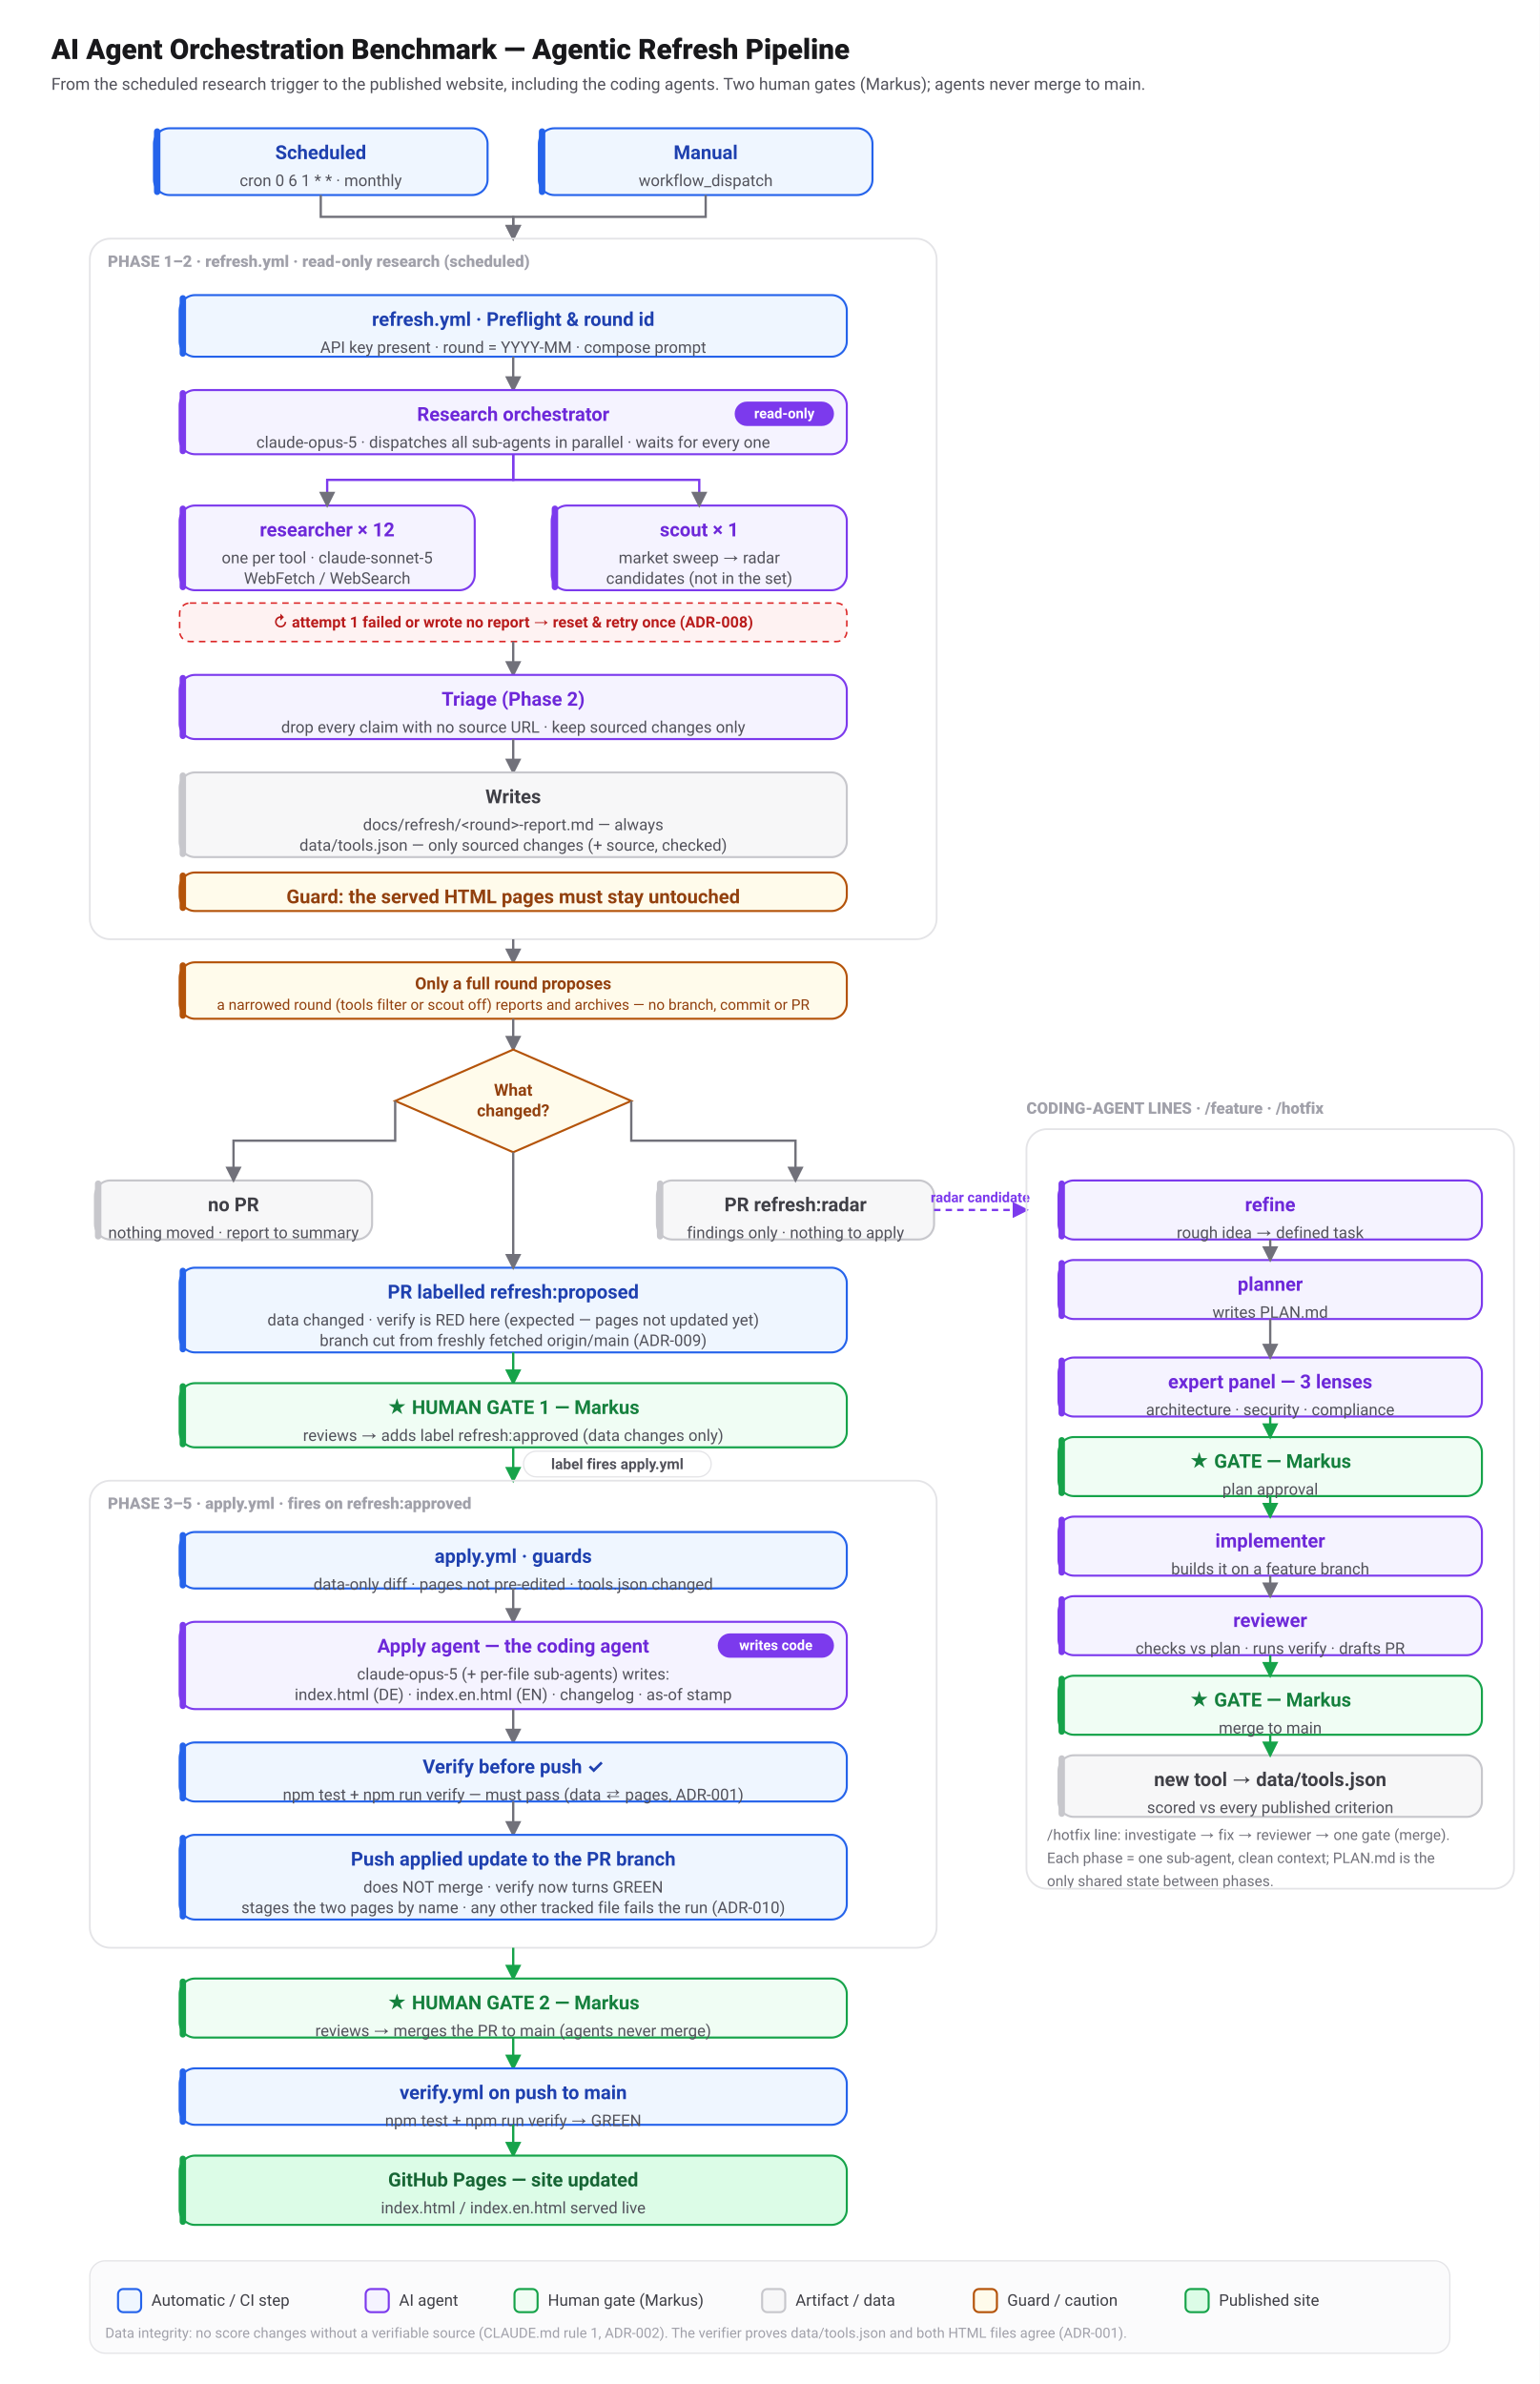
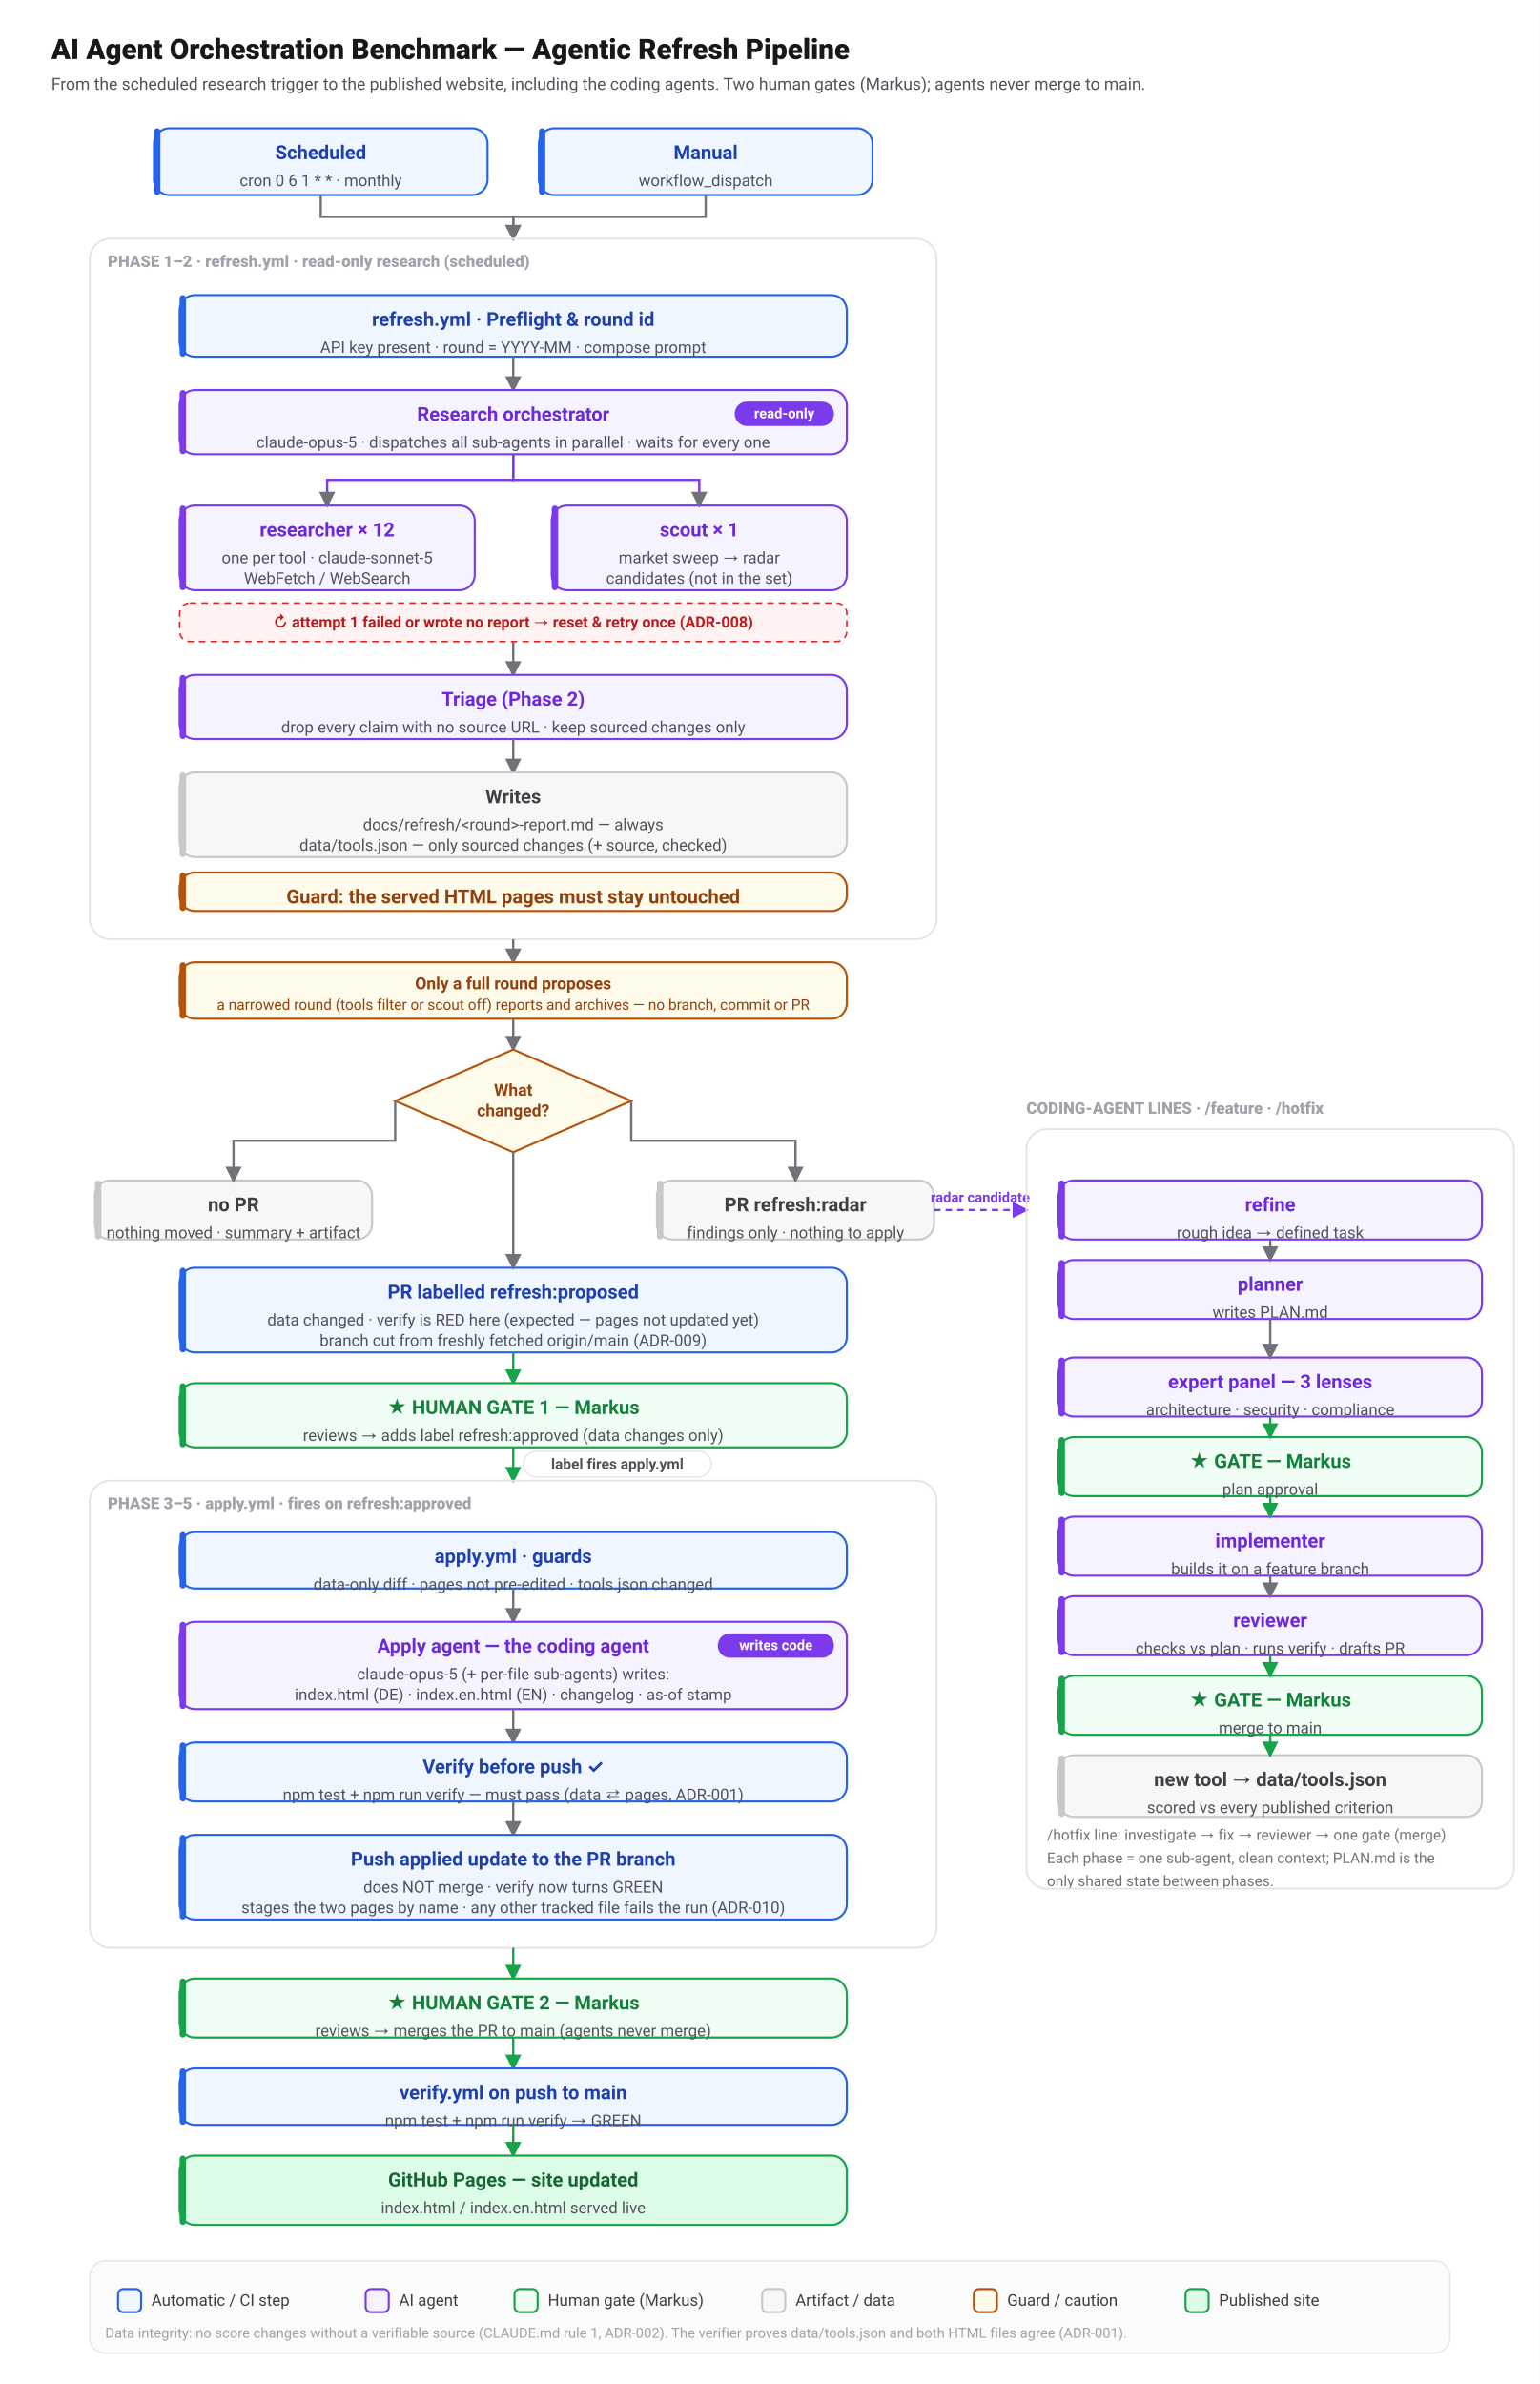
<svg xmlns="http://www.w3.org/2000/svg" viewBox="0 0 1200 1858" width="1200" height="1858" role="img" aria-label="Agentic refresh pipeline diagram">
  <rect width="1200" height="1858" fill="#ffffff" />
  <defs>
    <marker id="arw" viewBox="0 0 10 10" refX="8.5" refY="5" markerWidth="7" markerHeight="7" orient="auto-start-reverse">
      <path d="M0 0 L10 5 L0 10 z" fill="#71717a" />
    </marker>
    <marker id="arwg" viewBox="0 0 10 10" refX="8.5" refY="5" markerWidth="7" markerHeight="7" orient="auto-start-reverse">
      <path d="M0 0 L10 5 L0 10 z" fill="#16a34a" />
    </marker>
    <marker id="arwp" viewBox="0 0 10 10" refX="8.5" refY="5" markerWidth="7" markerHeight="7" orient="auto-start-reverse">
      <path d="M0 0 L10 5 L0 10 z" fill="#7c3aed" />
    </marker>
  </defs>
  <text x="40" y="46" font-family="-apple-system, BlinkMacSystemFont, 'Segoe UI', Roboto, Helvetica, Arial, sans-serif" font-size="22" font-weight="800" fill="#18181b" text-anchor="start">AI Agent Orchestration Benchmark — Agentic Refresh Pipeline</text>
  <text x="40" y="70" font-family="-apple-system, BlinkMacSystemFont, 'Segoe UI', Roboto, Helvetica, Arial, sans-serif" font-size="13" font-weight="400" fill="#52525b" text-anchor="start">From the scheduled research trigger to the published website, including the coding agents. Two human gates (Markus); agents never merge to main.</text>
  <rect x="120" y="100" width="260" height="52" rx="12" fill="#eff6ff" stroke="#2563eb" stroke-width="1.6" />
  <rect x="120" y="100" width="5" height="52" rx="2.5" fill="#2563eb" />
  <text x="250" y="124" font-family="-apple-system, BlinkMacSystemFont, 'Segoe UI', Roboto, Helvetica, Arial, sans-serif" font-size="15" font-weight="700" fill="#1e40af" text-anchor="middle">Scheduled</text>
  <text x="250" y="145" font-family="-apple-system, BlinkMacSystemFont, 'Segoe UI', Roboto, Helvetica, Arial, sans-serif" font-size="12.5" font-weight="400" fill="#52525b" text-anchor="middle">cron 0 6 1 * *  ·  monthly</text>
  <rect x="420" y="100" width="260" height="52" rx="12" fill="#eff6ff" stroke="#2563eb" stroke-width="1.6" />
  <rect x="420" y="100" width="5" height="52" rx="2.5" fill="#2563eb" />
  <text x="550" y="124" font-family="-apple-system, BlinkMacSystemFont, 'Segoe UI', Roboto, Helvetica, Arial, sans-serif" font-size="15" font-weight="700" fill="#1e40af" text-anchor="middle">Manual</text>
  <text x="550" y="145" font-family="-apple-system, BlinkMacSystemFont, 'Segoe UI', Roboto, Helvetica, Arial, sans-serif" font-size="12.5" font-weight="400" fill="#52525b" text-anchor="middle">workflow_dispatch</text>
  <path d="M250 152 L250 169 L400 169 L400 186" stroke="#71717a" stroke-width="1.8" fill="none" marker-end="url(#arw)" />
  <path d="M550 152 L550 169 L400 169 L400 186" stroke="#71717a" stroke-width="1.8" fill="none" marker-end="url(#arw)" />
  <rect x="140" y="230" width="520" height="48" rx="12" fill="#eff6ff" stroke="#2563eb" stroke-width="1.6" />
  <rect x="140" y="230" width="5" height="48" rx="2.5" fill="#2563eb" />
  <text x="400" y="254" font-family="-apple-system, BlinkMacSystemFont, 'Segoe UI', Roboto, Helvetica, Arial, sans-serif" font-size="15" font-weight="700" fill="#1e40af" text-anchor="middle">refresh.yml · Preflight &amp; round id</text>
  <text x="400" y="275" font-family="-apple-system, BlinkMacSystemFont, 'Segoe UI', Roboto, Helvetica, Arial, sans-serif" font-size="12.5" font-weight="400" fill="#52525b" text-anchor="middle">API key present  ·  round = YYYY-MM  ·  compose prompt</text>
  <path d="M400 278 L400 304" stroke="#71717a" stroke-width="1.8" fill="none" marker-end="url(#arw)" />
  <rect x="140" y="304" width="520" height="50" rx="12" fill="#f5f3ff" stroke="#7c3aed" stroke-width="1.6" />
  <rect x="140" y="304" width="5" height="50" rx="2.5" fill="#7c3aed" />
  <text x="400" y="328" font-family="-apple-system, BlinkMacSystemFont, 'Segoe UI', Roboto, Helvetica, Arial, sans-serif" font-size="15" font-weight="700" fill="#6d28d9" text-anchor="middle">Research orchestrator</text>
  <text x="400" y="349" font-family="-apple-system, BlinkMacSystemFont, 'Segoe UI', Roboto, Helvetica, Arial, sans-serif" font-size="12.5" font-weight="400" fill="#52525b" text-anchor="middle">claude-opus-5 · dispatches all sub-agents in parallel · waits for every one</text>
  <rect x="572.6" y="313" width="77.4" height="19" rx="9.5" fill="#7c3aed" />
  <text x="611.3" y="326" font-family="-apple-system, BlinkMacSystemFont, 'Segoe UI', Roboto, Helvetica, Arial, sans-serif" font-size="11" font-weight="700" fill="#fff" text-anchor="middle">read-only</text>
  <rect x="140" y="394" width="230" height="66" rx="12" fill="#f5f3ff" stroke="#7c3aed" stroke-width="1.6" />
  <rect x="140" y="394" width="5" height="66" rx="2.5" fill="#7c3aed" />
  <text x="255" y="418" font-family="-apple-system, BlinkMacSystemFont, 'Segoe UI', Roboto, Helvetica, Arial, sans-serif" font-size="15" font-weight="700" fill="#6d28d9" text-anchor="middle">researcher × 12</text>
  <text x="255" y="439" font-family="-apple-system, BlinkMacSystemFont, 'Segoe UI', Roboto, Helvetica, Arial, sans-serif" font-size="12.5" font-weight="400" fill="#52525b" text-anchor="middle">one per tool · claude-sonnet-5</text>
  <text x="255" y="455" font-family="-apple-system, BlinkMacSystemFont, 'Segoe UI', Roboto, Helvetica, Arial, sans-serif" font-size="12.5" font-weight="400" fill="#52525b" text-anchor="middle">WebFetch / WebSearch</text>
  <rect x="430" y="394" width="230" height="66" rx="12" fill="#f5f3ff" stroke="#7c3aed" stroke-width="1.6" />
  <rect x="430" y="394" width="5" height="66" rx="2.5" fill="#7c3aed" />
  <text x="545" y="418" font-family="-apple-system, BlinkMacSystemFont, 'Segoe UI', Roboto, Helvetica, Arial, sans-serif" font-size="15" font-weight="700" fill="#6d28d9" text-anchor="middle">scout × 1</text>
  <text x="545" y="439" font-family="-apple-system, BlinkMacSystemFont, 'Segoe UI', Roboto, Helvetica, Arial, sans-serif" font-size="12.5" font-weight="400" fill="#52525b" text-anchor="middle">market sweep → radar</text>
  <text x="545" y="455" font-family="-apple-system, BlinkMacSystemFont, 'Segoe UI', Roboto, Helvetica, Arial, sans-serif" font-size="12.5" font-weight="400" fill="#52525b" text-anchor="middle">candidates (not in the set)</text>
  <path d="M400 354 L400 374 L255 374 L255 394" stroke="#7c3aed" stroke-width="1.8" fill="none" marker-end="url(#arw)" />
  <path d="M400 354 L400 374 L545 374 L545 394" stroke="#7c3aed" stroke-width="1.8" fill="none" marker-end="url(#arw)" />
  <rect x="140" y="470" width="520" height="30" rx="8" fill="#fef2f2" stroke="#dc2626" stroke-width="1.2" stroke-dasharray="5 4" />
  <text x="400" y="489" font-family="-apple-system, BlinkMacSystemFont, 'Segoe UI', Roboto, Helvetica, Arial, sans-serif" font-size="12" font-weight="600" fill="#b91c1c" text-anchor="middle">↻  attempt 1 failed or wrote no report → reset &amp; retry once (ADR-008)</text>
  <path d="M400 500 L400 526" stroke="#71717a" stroke-width="1.8" fill="none" marker-end="url(#arw)" />
  <rect x="140" y="526" width="520" height="50" rx="12" fill="#f5f3ff" stroke="#7c3aed" stroke-width="1.6" />
  <rect x="140" y="526" width="5" height="50" rx="2.5" fill="#7c3aed" />
  <text x="400" y="550" font-family="-apple-system, BlinkMacSystemFont, 'Segoe UI', Roboto, Helvetica, Arial, sans-serif" font-size="15" font-weight="700" fill="#6d28d9" text-anchor="middle">Triage (Phase 2)</text>
  <text x="400" y="571" font-family="-apple-system, BlinkMacSystemFont, 'Segoe UI', Roboto, Helvetica, Arial, sans-serif" font-size="12.5" font-weight="400" fill="#52525b" text-anchor="middle">drop every claim with no source URL · keep sourced changes only</text>
  <path d="M400 576 L400 602" stroke="#71717a" stroke-width="1.8" fill="none" marker-end="url(#arw)" />
  <rect x="140" y="602" width="520" height="66" rx="12" fill="#f7f7f8" stroke="#c7c7cc" stroke-width="1.6" />
  <rect x="140" y="602" width="5" height="66" rx="2.5" fill="#c7c7cc" />
  <text x="400" y="626" font-family="-apple-system, BlinkMacSystemFont, 'Segoe UI', Roboto, Helvetica, Arial, sans-serif" font-size="15" font-weight="700" fill="#3f3f46" text-anchor="middle">Writes</text>
  <text x="400" y="647" font-family="-apple-system, BlinkMacSystemFont, 'Segoe UI', Roboto, Helvetica, Arial, sans-serif" font-size="12.5" font-weight="400" fill="#52525b" text-anchor="middle">docs/refresh/&lt;round&gt;-report.md   — always</text>
  <text x="400" y="663" font-family="-apple-system, BlinkMacSystemFont, 'Segoe UI', Roboto, Helvetica, Arial, sans-serif" font-size="12.5" font-weight="400" fill="#52525b" text-anchor="middle">data/tools.json   — only sourced changes (+ source, checked)</text>
  <rect x="140" y="680" width="520" height="30" rx="12" fill="#fffbeb" stroke="#b45309" stroke-width="1.6" />
  <rect x="140" y="680" width="5" height="30" rx="2.5" fill="#b45309" />
  <text x="400" y="704" font-family="-apple-system, BlinkMacSystemFont, 'Segoe UI', Roboto, Helvetica, Arial, sans-serif" font-size="15" font-weight="700" fill="#92400e" text-anchor="middle">Guard: the served HTML pages must stay untouched</text>
  <text x="84" y="208" font-family="-apple-system, BlinkMacSystemFont, 'Segoe UI', Roboto, Helvetica, Arial, sans-serif" font-size="12.5" font-weight="800" fill="#a1a1aa" text-anchor="start">PHASE 1–2 · refresh.yml · read-only research (scheduled)</text>
  <rect x="70" y="186" width="660" height="546" rx="16" fill="none" stroke="#e4e4e7" stroke-width="1.4" />
  <path d="M400 732 L400 750" stroke="#71717a" stroke-width="1.8" fill="none" marker-end="url(#arw)" />
  <rect x="140" y="750" width="520" height="44" rx="12" fill="#fffbeb" stroke="#b45309" stroke-width="1.6" />
  <rect x="140" y="750" width="5" height="44" rx="2.5" fill="#b45309" />
  <text x="400" y="771" font-family="-apple-system, BlinkMacSystemFont, 'Segoe UI', Roboto, Helvetica, Arial, sans-serif" font-size="13" font-weight="700" fill="#92400e" text-anchor="middle">Only a full round proposes</text>
  <text x="400" y="787" font-family="-apple-system, BlinkMacSystemFont, 'Segoe UI', Roboto, Helvetica, Arial, sans-serif" font-size="11.5" font-weight="400" fill="#92400e" text-anchor="middle">a narrowed round (tools filter or scout off) reports and archives — no branch, commit or PR</text>
  <path d="M400 794 L400 818" stroke="#71717a" stroke-width="1.8" fill="none" marker-end="url(#arw)" />
  <polygon points="400,818 492,858 400,898 308,858" fill="#fffbeb" stroke="#b45309" stroke-width="1.6" />
  <text x="400" y="854" font-family="-apple-system, BlinkMacSystemFont, 'Segoe UI', Roboto, Helvetica, Arial, sans-serif" font-size="13" font-weight="700" fill="#92400e" text-anchor="middle">What</text>
  <text x="400" y="870" font-family="-apple-system, BlinkMacSystemFont, 'Segoe UI', Roboto, Helvetica, Arial, sans-serif" font-size="13" font-weight="700" fill="#92400e" text-anchor="middle">changed?</text>
  <rect x="74" y="920" width="216" height="46" rx="12" fill="#f7f7f8" stroke="#c7c7cc" stroke-width="1.6" />
  <rect x="74" y="920" width="5" height="46" rx="2.5" fill="#c7c7cc" />
  <text x="182" y="944" font-family="-apple-system, BlinkMacSystemFont, 'Segoe UI', Roboto, Helvetica, Arial, sans-serif" font-size="15" font-weight="700" fill="#3f3f46" text-anchor="middle">no PR</text>
-   <text x="182" y="965" font-family="-apple-system, BlinkMacSystemFont, 'Segoe UI', Roboto, Helvetica, Arial, sans-serif" font-size="12.5" font-weight="400" fill="#52525b" text-anchor="middle">nothing moved · report to summary</text>
+   <text x="182" y="965" font-family="-apple-system, BlinkMacSystemFont, 'Segoe UI', Roboto, Helvetica, Arial, sans-serif" font-size="12.5" font-weight="400" fill="#52525b" text-anchor="middle">nothing moved · summary + artifact</text>
  <rect x="512" y="920" width="216" height="46" rx="12" fill="#f7f7f8" stroke="#c7c7cc" stroke-width="1.6" />
  <rect x="512" y="920" width="5" height="46" rx="2.5" fill="#c7c7cc" />
  <text x="620" y="944" font-family="-apple-system, BlinkMacSystemFont, 'Segoe UI', Roboto, Helvetica, Arial, sans-serif" font-size="15" font-weight="700" fill="#3f3f46" text-anchor="middle">PR  refresh:radar</text>
  <text x="620" y="965" font-family="-apple-system, BlinkMacSystemFont, 'Segoe UI', Roboto, Helvetica, Arial, sans-serif" font-size="12.5" font-weight="400" fill="#52525b" text-anchor="middle">findings only · nothing to apply</text>
  <path d="M308 858 L308 889 L182 889 L182 920" stroke="#71717a" stroke-width="1.8" fill="none" marker-end="url(#arw)" />
  <path d="M492 858 L492 889 L620 889 L620 920" stroke="#71717a" stroke-width="1.8" fill="none" marker-end="url(#arw)" />
  <rect x="140" y="988" width="520" height="66" rx="12" fill="#eff6ff" stroke="#2563eb" stroke-width="1.6" />
  <rect x="140" y="988" width="5" height="66" rx="2.5" fill="#2563eb" />
  <text x="400" y="1012" font-family="-apple-system, BlinkMacSystemFont, 'Segoe UI', Roboto, Helvetica, Arial, sans-serif" font-size="15" font-weight="700" fill="#1e40af" text-anchor="middle">PR labelled  refresh:proposed</text>
  <text x="400" y="1033" font-family="-apple-system, BlinkMacSystemFont, 'Segoe UI', Roboto, Helvetica, Arial, sans-serif" font-size="12.5" font-weight="400" fill="#52525b" text-anchor="middle">data changed · verify is RED here (expected — pages not updated yet)</text>
  <text x="400" y="1049" font-family="-apple-system, BlinkMacSystemFont, 'Segoe UI', Roboto, Helvetica, Arial, sans-serif" font-size="12.5" font-weight="400" fill="#52525b" text-anchor="middle">branch cut from freshly fetched origin/main (ADR-009)</text>
  <path d="M400 898 L400 988" stroke="#71717a" stroke-width="1.8" fill="none" marker-end="url(#arw)" />
  <path d="M400 1054 L400 1078" stroke="#16a34a" stroke-width="1.8" fill="none" marker-end="url(#arwg)" />
  <rect x="140" y="1078" width="520" height="50" rx="12" fill="#f0fdf4" stroke="#16a34a" stroke-width="1.6" />
  <rect x="140" y="1078" width="5" height="50" rx="2.5" fill="#16a34a" />
  <text x="400" y="1102" font-family="-apple-system, BlinkMacSystemFont, 'Segoe UI', Roboto, Helvetica, Arial, sans-serif" font-size="15" font-weight="700" fill="#15803d" text-anchor="middle">★  HUMAN GATE 1 — Markus</text>
  <text x="400" y="1123" font-family="-apple-system, BlinkMacSystemFont, 'Segoe UI', Roboto, Helvetica, Arial, sans-serif" font-size="12.5" font-weight="400" fill="#52525b" text-anchor="middle">reviews → adds label  refresh:approved  (data changes only)</text>
  <path d="M400 1128 L400 1154" stroke="#16a34a" stroke-width="1.8" fill="none" marker-end="url(#arwg)" />
  <rect x="408" y="1131" width="146.3" height="20" rx="10" fill="#fff" stroke="#e4e4e7" />
  <text x="481.15" y="1145" font-family="-apple-system, BlinkMacSystemFont, 'Segoe UI', Roboto, Helvetica, Arial, sans-serif" font-size="11.5" font-weight="600" fill="#52525b" text-anchor="middle">label fires apply.yml</text>
  <rect x="140" y="1194" width="520" height="44" rx="12" fill="#eff6ff" stroke="#2563eb" stroke-width="1.6" />
  <rect x="140" y="1194" width="5" height="44" rx="2.5" fill="#2563eb" />
  <text x="400" y="1218" font-family="-apple-system, BlinkMacSystemFont, 'Segoe UI', Roboto, Helvetica, Arial, sans-serif" font-size="15" font-weight="700" fill="#1e40af" text-anchor="middle">apply.yml · guards</text>
  <text x="400" y="1239" font-family="-apple-system, BlinkMacSystemFont, 'Segoe UI', Roboto, Helvetica, Arial, sans-serif" font-size="12.5" font-weight="400" fill="#52525b" text-anchor="middle">data-only diff · pages not pre-edited · tools.json changed</text>
  <path d="M400 1238 L400 1264" stroke="#71717a" stroke-width="1.8" fill="none" marker-end="url(#arw)" />
  <rect x="140" y="1264" width="520" height="68" rx="12" fill="#f5f3ff" stroke="#7c3aed" stroke-width="1.6" />
  <rect x="140" y="1264" width="5" height="68" rx="2.5" fill="#7c3aed" />
  <text x="400" y="1288" font-family="-apple-system, BlinkMacSystemFont, 'Segoe UI', Roboto, Helvetica, Arial, sans-serif" font-size="15" font-weight="700" fill="#6d28d9" text-anchor="middle">Apply agent  —  the coding agent</text>
  <text x="400" y="1309" font-family="-apple-system, BlinkMacSystemFont, 'Segoe UI', Roboto, Helvetica, Arial, sans-serif" font-size="12.5" font-weight="400" fill="#52525b" text-anchor="middle">claude-opus-5 (+ per-file sub-agents) writes:</text>
  <text x="400" y="1325" font-family="-apple-system, BlinkMacSystemFont, 'Segoe UI', Roboto, Helvetica, Arial, sans-serif" font-size="12.5" font-weight="400" fill="#52525b" text-anchor="middle">index.html (DE) · index.en.html (EN) · changelog · as-of stamp</text>
  <rect x="559.4" y="1273" width="90.6" height="19" rx="9.5" fill="#7c3aed" />
  <text x="604.7" y="1286" font-family="-apple-system, BlinkMacSystemFont, 'Segoe UI', Roboto, Helvetica, Arial, sans-serif" font-size="11" font-weight="700" fill="#fff" text-anchor="middle">writes code</text>
  <path d="M400 1332 L400 1358" stroke="#71717a" stroke-width="1.8" fill="none" marker-end="url(#arw)" />
  <rect x="140" y="1358" width="520" height="46" rx="12" fill="#eff6ff" stroke="#2563eb" stroke-width="1.6" />
  <rect x="140" y="1358" width="5" height="46" rx="2.5" fill="#2563eb" />
  <text x="400" y="1382" font-family="-apple-system, BlinkMacSystemFont, 'Segoe UI', Roboto, Helvetica, Arial, sans-serif" font-size="15" font-weight="700" fill="#1e40af" text-anchor="middle">Verify before push  ✓</text>
  <text x="400" y="1403" font-family="-apple-system, BlinkMacSystemFont, 'Segoe UI', Roboto, Helvetica, Arial, sans-serif" font-size="12.5" font-weight="400" fill="#52525b" text-anchor="middle">npm test  +  npm run verify  —  must pass (data ⇄ pages, ADR-001)</text>
  <path d="M400 1404 L400 1430" stroke="#71717a" stroke-width="1.8" fill="none" marker-end="url(#arw)" />
  <rect x="140" y="1430" width="520" height="66" rx="12" fill="#eff6ff" stroke="#2563eb" stroke-width="1.6" />
  <rect x="140" y="1430" width="5" height="66" rx="2.5" fill="#2563eb" />
  <text x="400" y="1454" font-family="-apple-system, BlinkMacSystemFont, 'Segoe UI', Roboto, Helvetica, Arial, sans-serif" font-size="15" font-weight="700" fill="#1e40af" text-anchor="middle">Push applied update to the PR branch</text>
  <text x="400" y="1475" font-family="-apple-system, BlinkMacSystemFont, 'Segoe UI', Roboto, Helvetica, Arial, sans-serif" font-size="12.5" font-weight="400" fill="#52525b" text-anchor="middle">does NOT merge · verify now turns GREEN</text>
  <text x="400" y="1491" font-family="-apple-system, BlinkMacSystemFont, 'Segoe UI', Roboto, Helvetica, Arial, sans-serif" font-size="12.5" font-weight="400" fill="#52525b" text-anchor="middle">stages the two pages by name · any other tracked file fails the run (ADR-010)</text>
  <text x="84" y="1176" font-family="-apple-system, BlinkMacSystemFont, 'Segoe UI', Roboto, Helvetica, Arial, sans-serif" font-size="12.5" font-weight="800" fill="#a1a1aa" text-anchor="start">PHASE 3–5 · apply.yml · fires on refresh:approved</text>
  <rect x="70" y="1154" width="660" height="364" rx="16" fill="none" stroke="#e4e4e7" stroke-width="1.4" />
  <path d="M400 1518 L400 1542" stroke="#16a34a" stroke-width="1.8" fill="none" marker-end="url(#arwg)" />
  <rect x="140" y="1542" width="520" height="46" rx="12" fill="#f0fdf4" stroke="#16a34a" stroke-width="1.6" />
  <rect x="140" y="1542" width="5" height="46" rx="2.5" fill="#16a34a" />
  <text x="400" y="1566" font-family="-apple-system, BlinkMacSystemFont, 'Segoe UI', Roboto, Helvetica, Arial, sans-serif" font-size="15" font-weight="700" fill="#15803d" text-anchor="middle">★  HUMAN GATE 2 — Markus</text>
  <text x="400" y="1587" font-family="-apple-system, BlinkMacSystemFont, 'Segoe UI', Roboto, Helvetica, Arial, sans-serif" font-size="12.5" font-weight="400" fill="#52525b" text-anchor="middle">reviews → merges the PR to  main  (agents never merge)</text>
  <path d="M400 1588 L400 1612" stroke="#16a34a" stroke-width="1.8" fill="none" marker-end="url(#arwg)" />
  <rect x="140" y="1612" width="520" height="44" rx="12" fill="#eff6ff" stroke="#2563eb" stroke-width="1.6" />
  <rect x="140" y="1612" width="5" height="44" rx="2.5" fill="#2563eb" />
  <text x="400" y="1636" font-family="-apple-system, BlinkMacSystemFont, 'Segoe UI', Roboto, Helvetica, Arial, sans-serif" font-size="15" font-weight="700" fill="#1e40af" text-anchor="middle">verify.yml on push to main</text>
  <text x="400" y="1657" font-family="-apple-system, BlinkMacSystemFont, 'Segoe UI', Roboto, Helvetica, Arial, sans-serif" font-size="12.5" font-weight="400" fill="#52525b" text-anchor="middle">npm test + npm run verify → GREEN</text>
  <path d="M400 1656 L400 1680" stroke="#16a34a" stroke-width="1.8" fill="none" marker-end="url(#arwg)" />
  <rect x="140" y="1680" width="520" height="54" rx="12" fill="#dcfce7" stroke="#16a34a" stroke-width="1.6" />
  <rect x="140" y="1680" width="5" height="54" rx="2.5" fill="#16a34a" />
  <text x="400" y="1704" font-family="-apple-system, BlinkMacSystemFont, 'Segoe UI', Roboto, Helvetica, Arial, sans-serif" font-size="15" font-weight="700" fill="#166534" text-anchor="middle">GitHub Pages — site updated</text>
  <text x="400" y="1725" font-family="-apple-system, BlinkMacSystemFont, 'Segoe UI', Roboto, Helvetica, Arial, sans-serif" font-size="12.5" font-weight="400" fill="#52525b" text-anchor="middle">index.html / index.en.html served live</text>
  <text x="800" y="868" font-family="-apple-system, BlinkMacSystemFont, 'Segoe UI', Roboto, Helvetica, Arial, sans-serif" font-size="12.5" font-weight="800" fill="#a1a1aa" text-anchor="start">CODING-AGENT LINES · /feature · /hotfix</text>
  <path d="M728 943 L800 943" stroke="#7c3aed" stroke-width="1.8" fill="none" stroke-dasharray="5 4" marker-end="url(#arwp)" />
  <text x="764" y="937" font-family="-apple-system, BlinkMacSystemFont, 'Segoe UI', Roboto, Helvetica, Arial, sans-serif" font-size="11" font-weight="700" fill="#7c3aed" text-anchor="middle">radar candidate</text>
  <rect x="825" y="920" width="330" height="46" rx="12" fill="#f5f3ff" stroke="#7c3aed" stroke-width="1.6" />
  <rect x="825" y="920" width="5" height="46" rx="2.5" fill="#7c3aed" />
  <text x="990" y="944" font-family="-apple-system, BlinkMacSystemFont, 'Segoe UI', Roboto, Helvetica, Arial, sans-serif" font-size="15" font-weight="700" fill="#6d28d9" text-anchor="middle">refine</text>
  <text x="990" y="965" font-family="-apple-system, BlinkMacSystemFont, 'Segoe UI', Roboto, Helvetica, Arial, sans-serif" font-size="12.5" font-weight="400" fill="#52525b" text-anchor="middle">rough idea → defined task</text>
  <rect x="825" y="982" width="330" height="46" rx="12" fill="#f5f3ff" stroke="#7c3aed" stroke-width="1.6" />
  <rect x="825" y="982" width="5" height="46" rx="2.5" fill="#7c3aed" />
  <text x="990" y="1006" font-family="-apple-system, BlinkMacSystemFont, 'Segoe UI', Roboto, Helvetica, Arial, sans-serif" font-size="15" font-weight="700" fill="#6d28d9" text-anchor="middle">planner</text>
  <text x="990" y="1027" font-family="-apple-system, BlinkMacSystemFont, 'Segoe UI', Roboto, Helvetica, Arial, sans-serif" font-size="12.5" font-weight="400" fill="#52525b" text-anchor="middle">writes PLAN.md</text>
  <path d="M990 966 L990 982" stroke="#71717a" stroke-width="1.8" fill="none" marker-end="url(#arw)" />
  <rect x="825" y="1058" width="330" height="46" rx="12" fill="#f5f3ff" stroke="#7c3aed" stroke-width="1.6" />
  <rect x="825" y="1058" width="5" height="46" rx="2.5" fill="#7c3aed" />
  <text x="990" y="1082" font-family="-apple-system, BlinkMacSystemFont, 'Segoe UI', Roboto, Helvetica, Arial, sans-serif" font-size="15" font-weight="700" fill="#6d28d9" text-anchor="middle">expert panel — 3 lenses</text>
  <text x="990" y="1103" font-family="-apple-system, BlinkMacSystemFont, 'Segoe UI', Roboto, Helvetica, Arial, sans-serif" font-size="12.5" font-weight="400" fill="#52525b" text-anchor="middle">architecture · security · compliance</text>
  <path d="M990 1028 L990 1058" stroke="#71717a" stroke-width="1.8" fill="none" marker-end="url(#arw)" />
  <rect x="825" y="1120" width="330" height="46" rx="12" fill="#f0fdf4" stroke="#16a34a" stroke-width="1.6" />
  <rect x="825" y="1120" width="5" height="46" rx="2.5" fill="#16a34a" />
  <text x="990" y="1144" font-family="-apple-system, BlinkMacSystemFont, 'Segoe UI', Roboto, Helvetica, Arial, sans-serif" font-size="15" font-weight="700" fill="#15803d" text-anchor="middle">★ GATE — Markus</text>
  <text x="990" y="1165" font-family="-apple-system, BlinkMacSystemFont, 'Segoe UI', Roboto, Helvetica, Arial, sans-serif" font-size="12.5" font-weight="400" fill="#52525b" text-anchor="middle">plan approval</text>
  <path d="M990 1104 L990 1120" stroke="#16a34a" stroke-width="1.8" fill="none" marker-end="url(#arwg)" />
  <rect x="825" y="1182" width="330" height="46" rx="12" fill="#f5f3ff" stroke="#7c3aed" stroke-width="1.6" />
  <rect x="825" y="1182" width="5" height="46" rx="2.5" fill="#7c3aed" />
  <text x="990" y="1206" font-family="-apple-system, BlinkMacSystemFont, 'Segoe UI', Roboto, Helvetica, Arial, sans-serif" font-size="15" font-weight="700" fill="#6d28d9" text-anchor="middle">implementer</text>
  <text x="990" y="1227" font-family="-apple-system, BlinkMacSystemFont, 'Segoe UI', Roboto, Helvetica, Arial, sans-serif" font-size="12.5" font-weight="400" fill="#52525b" text-anchor="middle">builds it on a feature branch</text>
  <path d="M990 1166 L990 1182" stroke="#16a34a" stroke-width="1.8" fill="none" marker-end="url(#arwg)" />
  <rect x="825" y="1244" width="330" height="46" rx="12" fill="#f5f3ff" stroke="#7c3aed" stroke-width="1.6" />
  <rect x="825" y="1244" width="5" height="46" rx="2.5" fill="#7c3aed" />
  <text x="990" y="1268" font-family="-apple-system, BlinkMacSystemFont, 'Segoe UI', Roboto, Helvetica, Arial, sans-serif" font-size="15" font-weight="700" fill="#6d28d9" text-anchor="middle">reviewer</text>
  <text x="990" y="1289" font-family="-apple-system, BlinkMacSystemFont, 'Segoe UI', Roboto, Helvetica, Arial, sans-serif" font-size="12.5" font-weight="400" fill="#52525b" text-anchor="middle">checks vs plan · runs verify · drafts PR</text>
  <path d="M990 1228 L990 1244" stroke="#71717a" stroke-width="1.8" fill="none" marker-end="url(#arw)" />
  <rect x="825" y="1306" width="330" height="46" rx="12" fill="#f0fdf4" stroke="#16a34a" stroke-width="1.6" />
  <rect x="825" y="1306" width="5" height="46" rx="2.5" fill="#16a34a" />
  <text x="990" y="1330" font-family="-apple-system, BlinkMacSystemFont, 'Segoe UI', Roboto, Helvetica, Arial, sans-serif" font-size="15" font-weight="700" fill="#15803d" text-anchor="middle">★ GATE — Markus</text>
  <text x="990" y="1351" font-family="-apple-system, BlinkMacSystemFont, 'Segoe UI', Roboto, Helvetica, Arial, sans-serif" font-size="12.5" font-weight="400" fill="#52525b" text-anchor="middle">merge to main</text>
  <path d="M990 1290 L990 1306" stroke="#16a34a" stroke-width="1.8" fill="none" marker-end="url(#arwg)" />
  <rect x="825" y="1368" width="330" height="48" rx="12" fill="#f7f7f8" stroke="#c7c7cc" stroke-width="1.6" />
  <rect x="825" y="1368" width="5" height="48" rx="2.5" fill="#c7c7cc" />
  <text x="990" y="1392" font-family="-apple-system, BlinkMacSystemFont, 'Segoe UI', Roboto, Helvetica, Arial, sans-serif" font-size="15" font-weight="700" fill="#3f3f46" text-anchor="middle">new tool → data/tools.json</text>
  <text x="990" y="1413" font-family="-apple-system, BlinkMacSystemFont, 'Segoe UI', Roboto, Helvetica, Arial, sans-serif" font-size="12.5" font-weight="400" fill="#52525b" text-anchor="middle">scored vs every published criterion</text>
  <path d="M990 1352 L990 1368" stroke="#16a34a" stroke-width="1.8" fill="none" marker-end="url(#arwg)" />
  <text x="816" y="1434" font-family="-apple-system, BlinkMacSystemFont, 'Segoe UI', Roboto, Helvetica, Arial, sans-serif" font-size="11.5" fill="#71717a" text-anchor="start">/hotfix line: investigate → fix → reviewer → one gate (merge).</text>
  <text x="816" y="1452" font-family="-apple-system, BlinkMacSystemFont, 'Segoe UI', Roboto, Helvetica, Arial, sans-serif" font-size="11.5" fill="#71717a" text-anchor="start">Each phase = one sub-agent, clean context; PLAN.md is the</text>
  <text x="816" y="1470" font-family="-apple-system, BlinkMacSystemFont, 'Segoe UI', Roboto, Helvetica, Arial, sans-serif" font-size="11.5" fill="#71717a" text-anchor="start">only shared state between phases.</text>
  <rect x="800" y="880" width="380" height="592" rx="16" fill="none" stroke="#e4e4e7" stroke-width="1.4" />
  <rect x="70" y="1762" width="1060" height="72" rx="12" fill="#fbfbfc" stroke="#e4e4e7" />
  <rect x="92" y="1784" width="18" height="18" rx="4" fill="#eff6ff" stroke="#2563eb" stroke-width="1.6" />
  <text x="118" y="1797" font-family="-apple-system, BlinkMacSystemFont, 'Segoe UI', Roboto, Helvetica, Arial, sans-serif" font-size="12.5" fill="#3f3f46" text-anchor="start">Automatic / CI step</text>
  <rect x="285" y="1784" width="18" height="18" rx="4" fill="#f5f3ff" stroke="#7c3aed" stroke-width="1.6" />
  <text x="311" y="1797" font-family="-apple-system, BlinkMacSystemFont, 'Segoe UI', Roboto, Helvetica, Arial, sans-serif" font-size="12.5" fill="#3f3f46" text-anchor="start">AI agent</text>
  <rect x="401" y="1784" width="18" height="18" rx="4" fill="#f0fdf4" stroke="#16a34a" stroke-width="1.6" />
  <text x="427" y="1797" font-family="-apple-system, BlinkMacSystemFont, 'Segoe UI', Roboto, Helvetica, Arial, sans-serif" font-size="12.5" fill="#3f3f46" text-anchor="start">Human gate (Markus)</text>
  <rect x="594" y="1784" width="18" height="18" rx="4" fill="#f7f7f8" stroke="#c7c7cc" stroke-width="1.6" />
  <text x="620" y="1797" font-family="-apple-system, BlinkMacSystemFont, 'Segoe UI', Roboto, Helvetica, Arial, sans-serif" font-size="12.5" fill="#3f3f46" text-anchor="start">Artifact / data</text>
  <rect x="759" y="1784" width="18" height="18" rx="4" fill="#fffbeb" stroke="#b45309" stroke-width="1.6" />
  <text x="785" y="1797" font-family="-apple-system, BlinkMacSystemFont, 'Segoe UI', Roboto, Helvetica, Arial, sans-serif" font-size="12.5" fill="#3f3f46" text-anchor="start">Guard / caution</text>
  <rect x="924" y="1784" width="18" height="18" rx="4" fill="#dcfce7" stroke="#16a34a" stroke-width="1.6" />
  <text x="950" y="1797" font-family="-apple-system, BlinkMacSystemFont, 'Segoe UI', Roboto, Helvetica, Arial, sans-serif" font-size="12.5" fill="#3f3f46" text-anchor="start">Published site</text>
  <text x="82" y="1822" font-family="-apple-system, BlinkMacSystemFont, 'Segoe UI', Roboto, Helvetica, Arial, sans-serif" font-size="11" fill="#a1a1aa" text-anchor="start">Data integrity: no score changes without a verifiable source (CLAUDE.md rule 1, ADR-002). The verifier proves data/tools.json and both HTML files agree (ADR-001).</text>
</svg>
